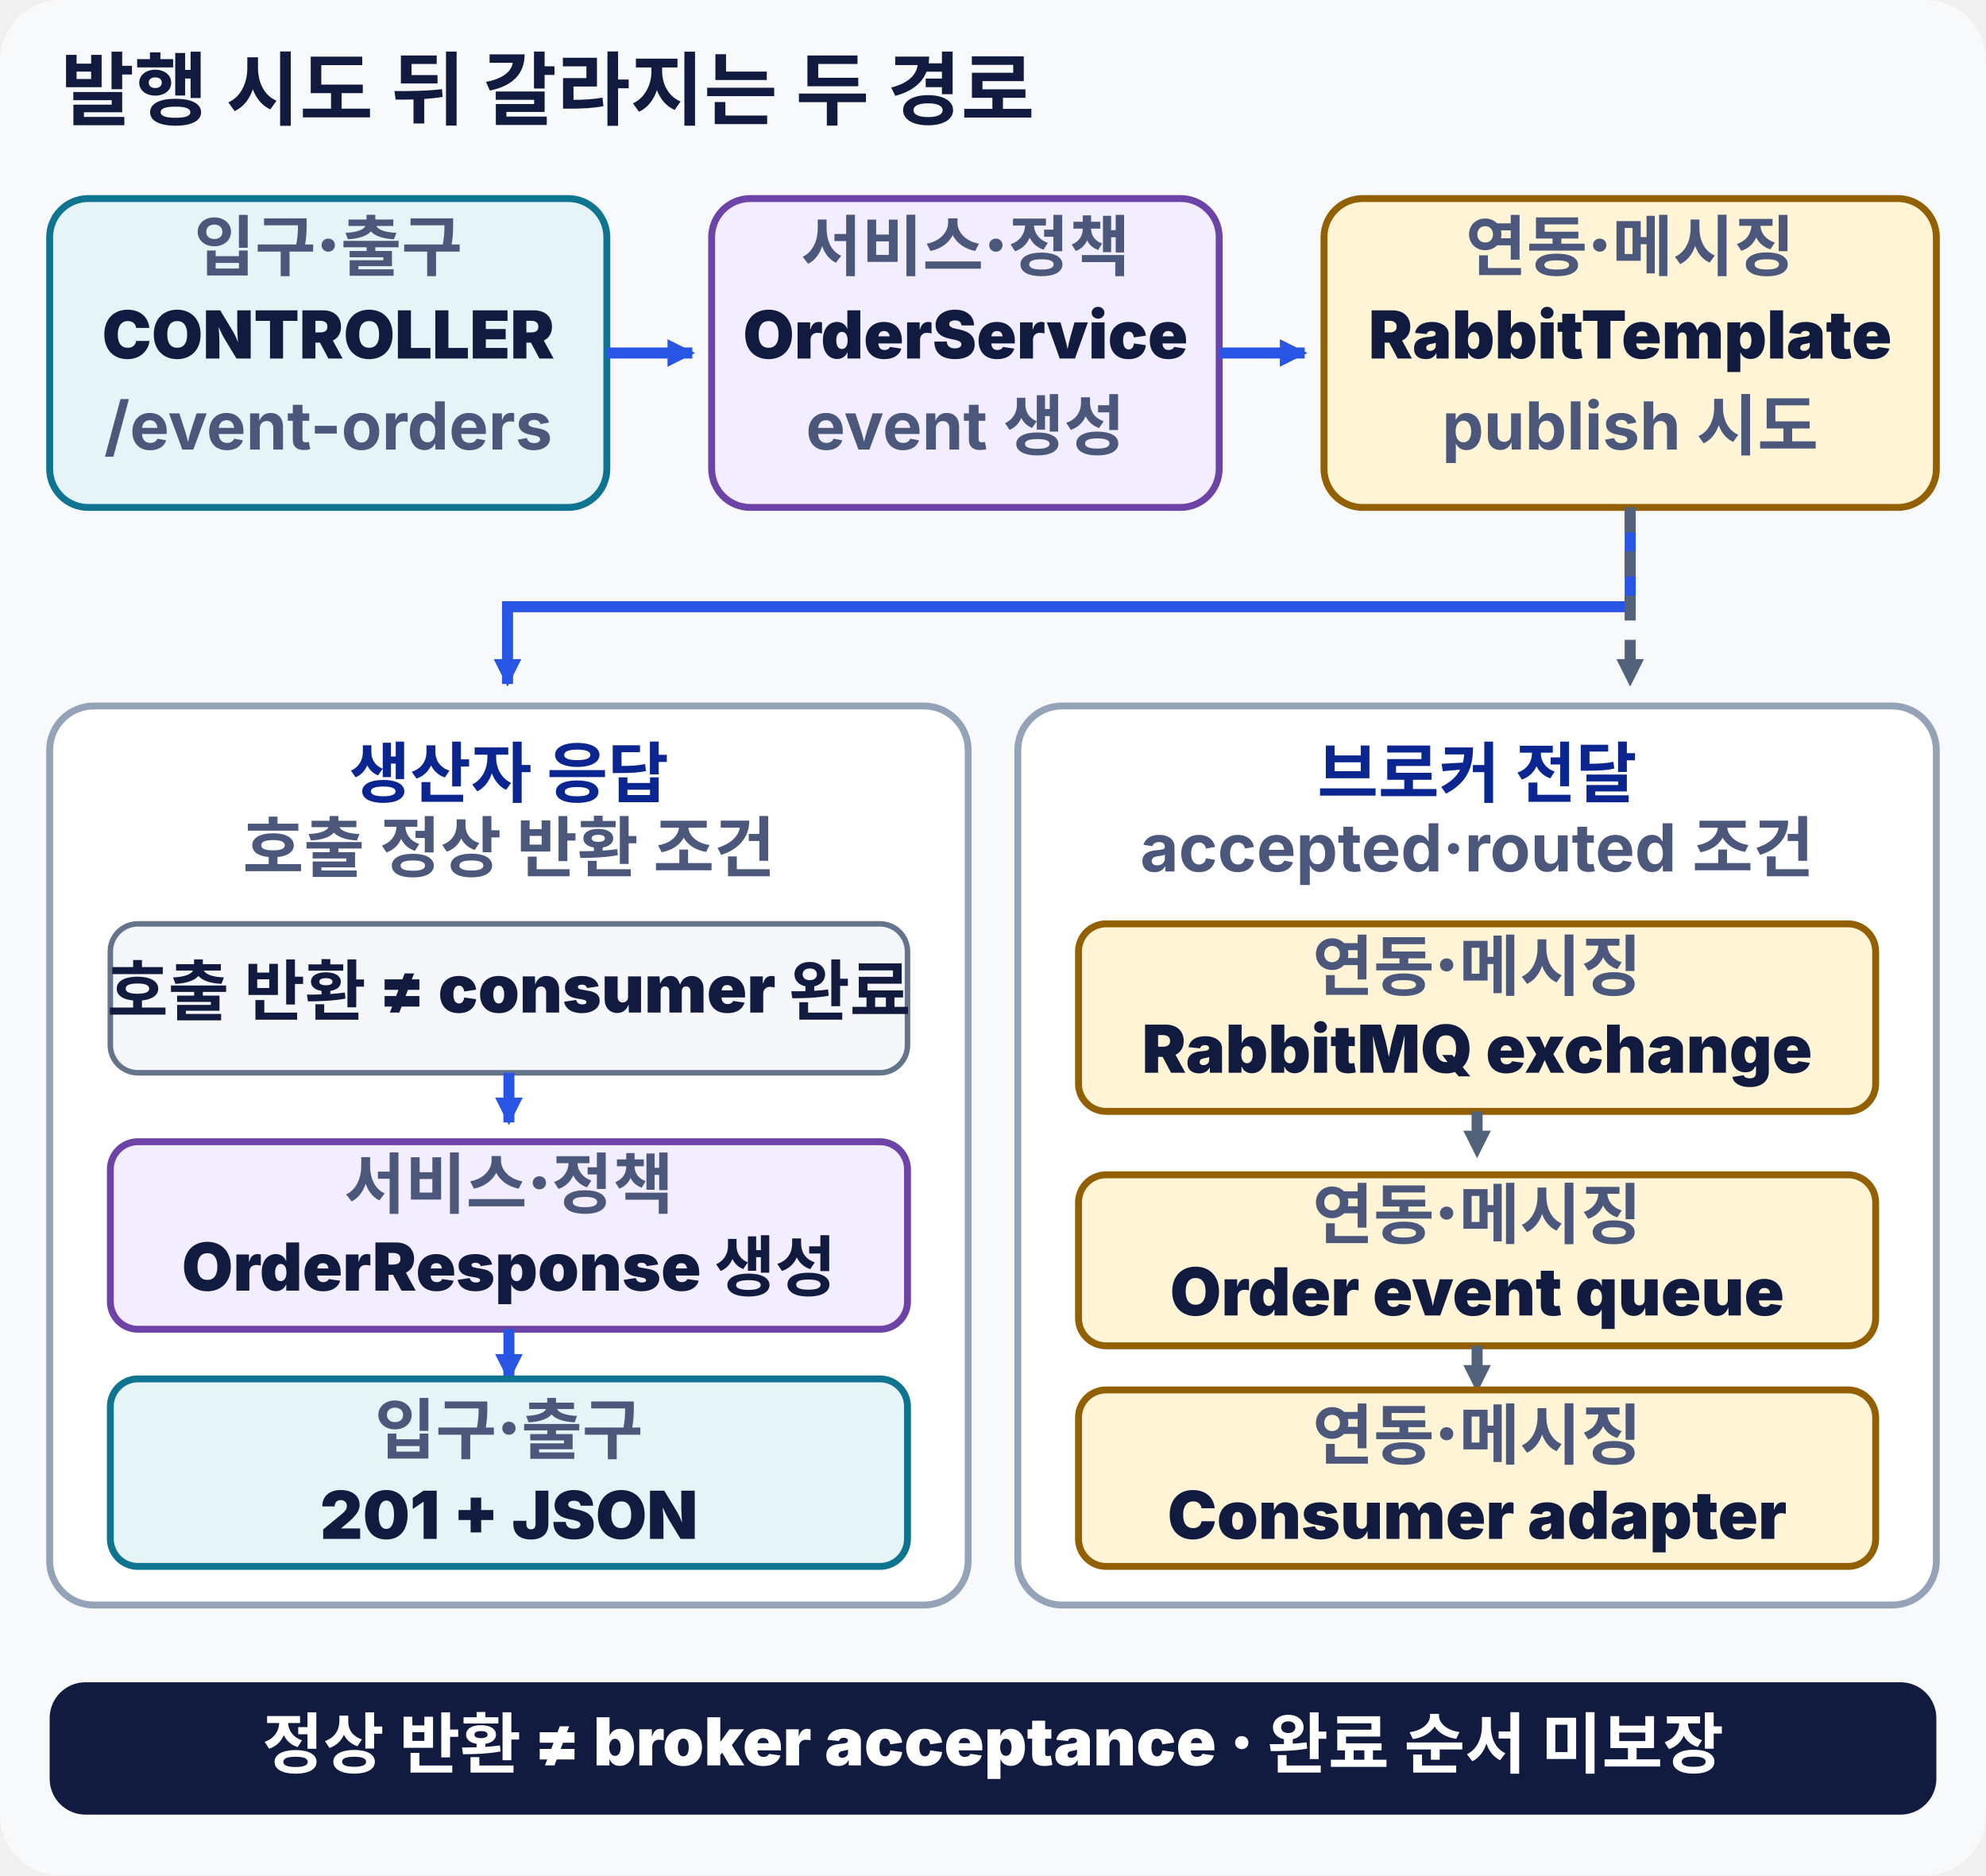
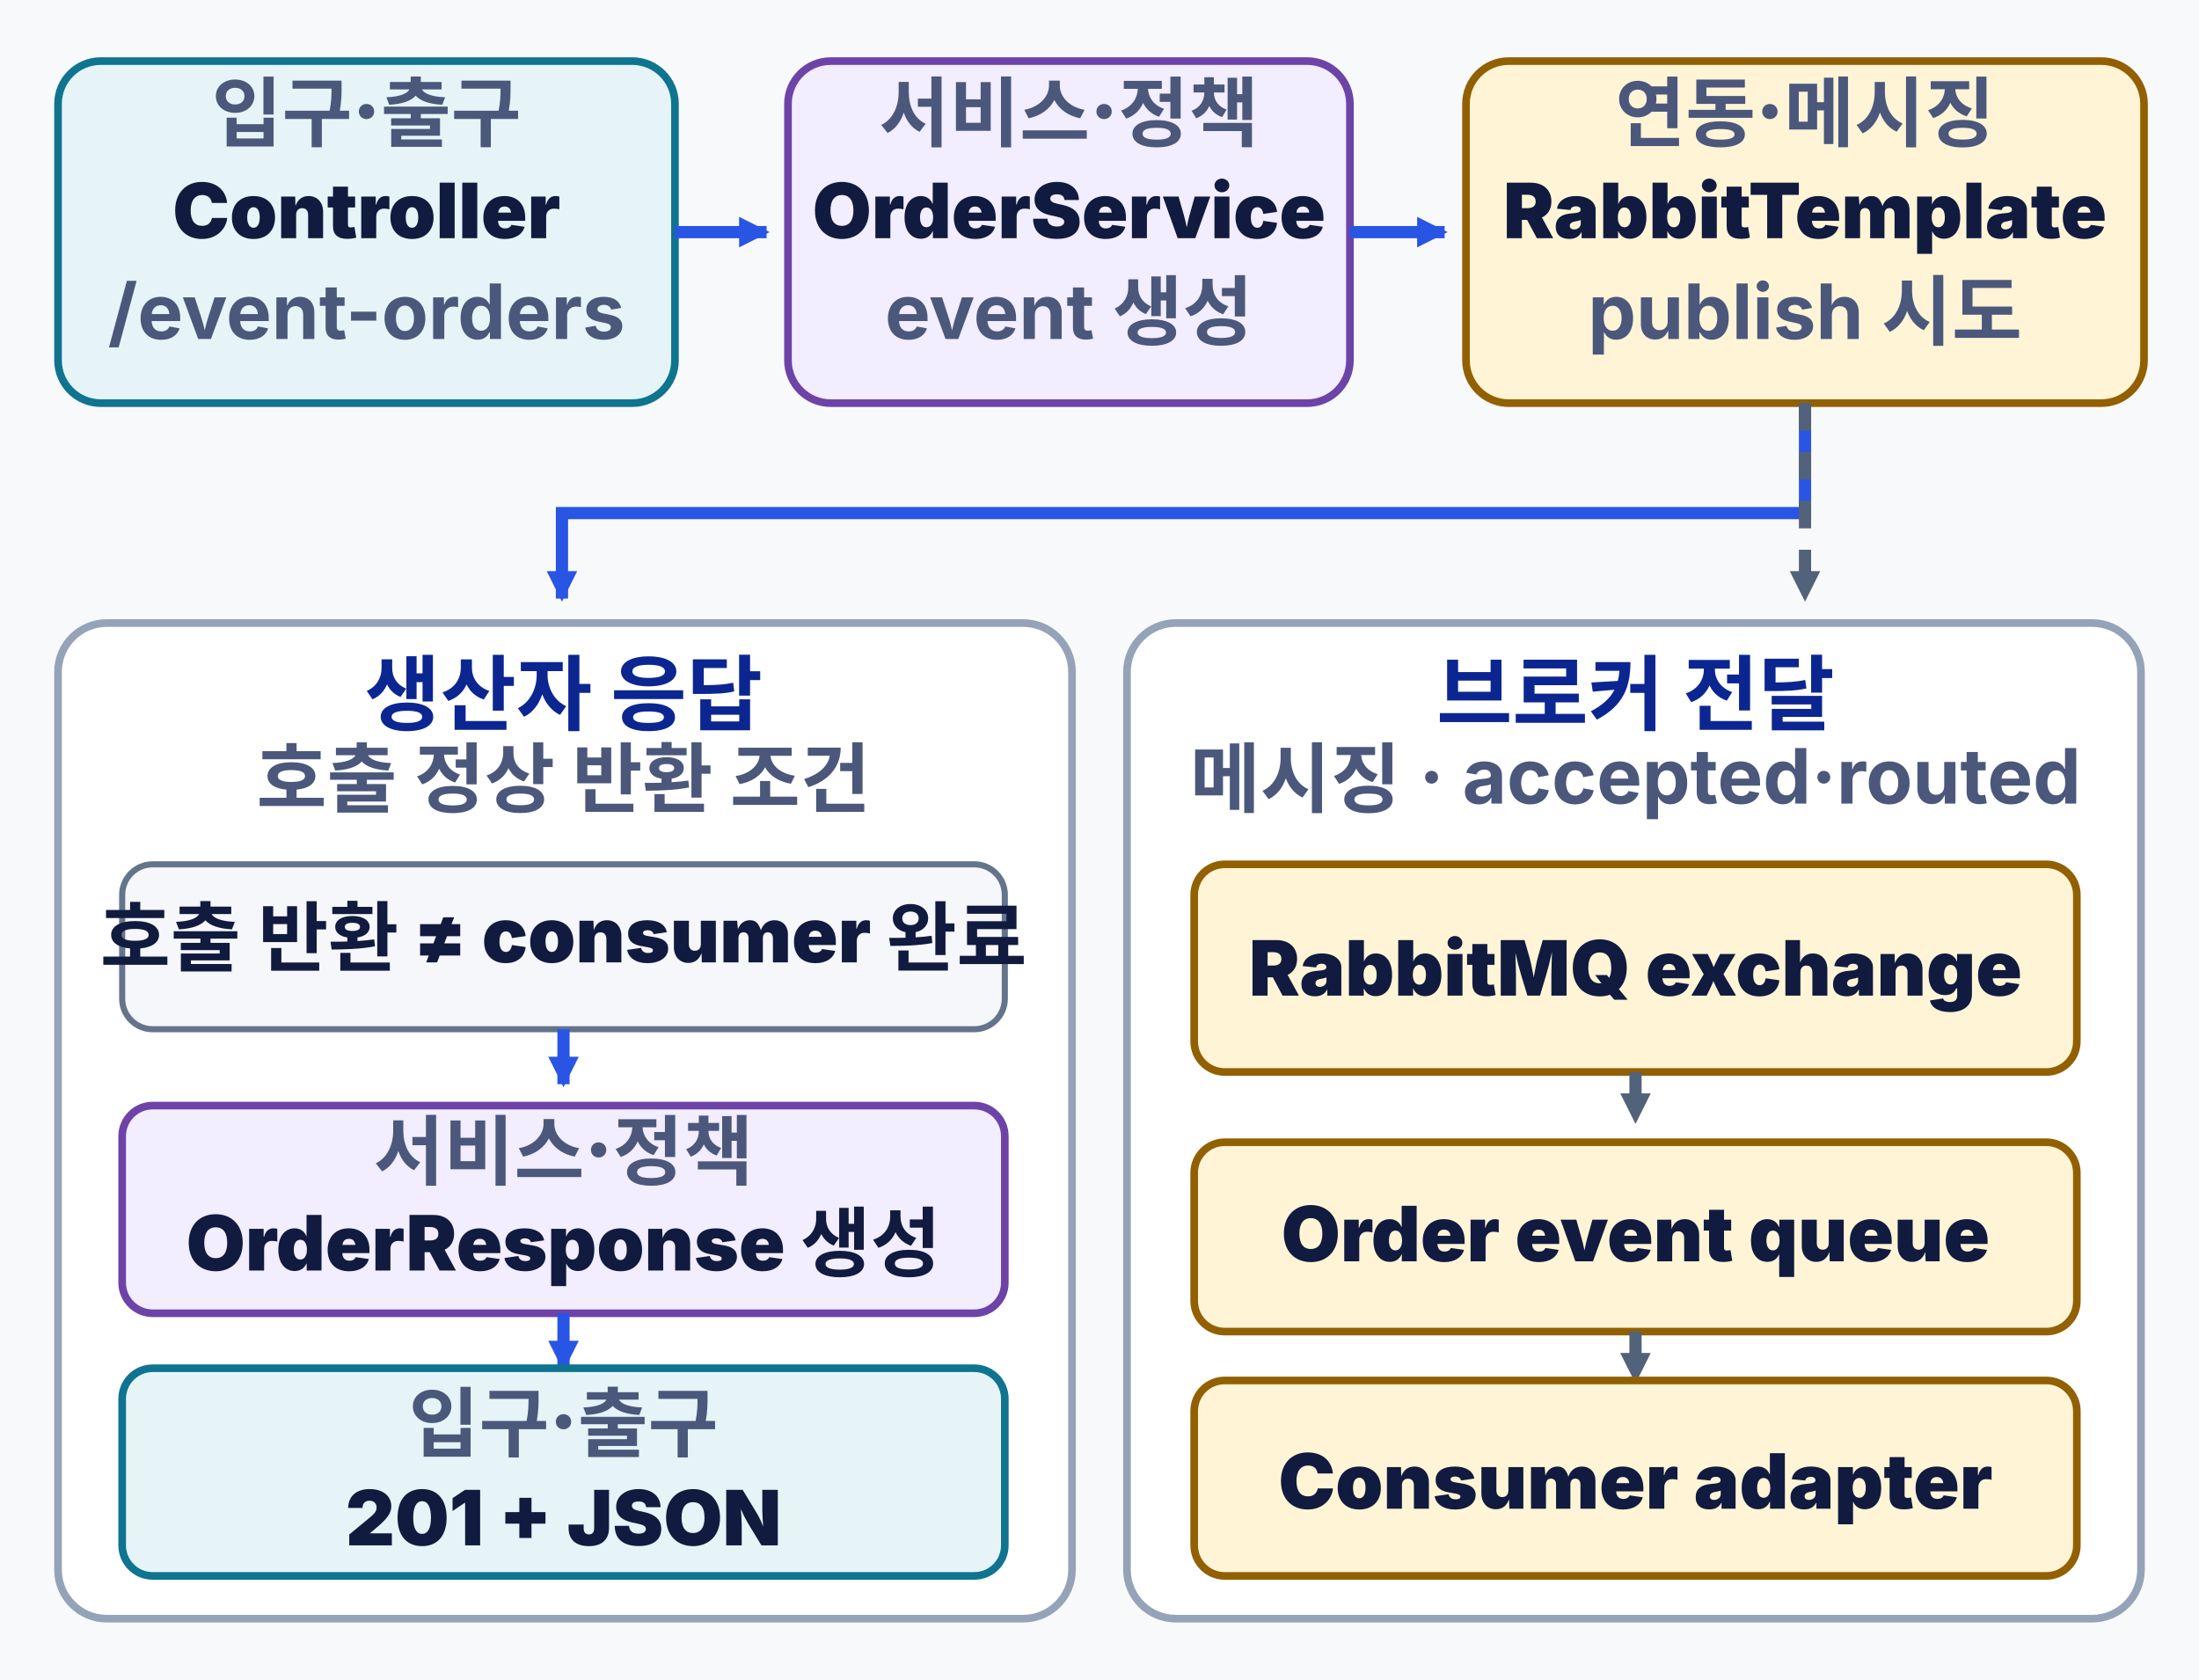
- <svg xmlns="http://www.w3.org/2000/svg" viewBox="0 0 720 680" role="img" aria-labelledby="title desc">
+ <svg xmlns="http://www.w3.org/2000/svg" viewBox="0 52 720 550" role="img" aria-labelledby="title desc">
  <defs>
    <marker id="arrow" markerUnits="userSpaceOnUse" markerWidth="10" markerHeight="10" refX="9" refY="5" orient="auto">
      <path d="M0 0 10 5 0 10Z" fill="#2955E4" />
    </marker>
    <marker id="async-arrow" markerUnits="userSpaceOnUse" markerWidth="10" markerHeight="10" refX="9" refY="5" orient="auto">
      <path d="M0 0 10 5 0 10Z" fill="#52627A" />
    </marker>
    <style>
      text{font-family:system-ui,-apple-system,BlinkMacSystemFont,sans-serif;fill:#111B3F}
      .lane{fill:#FFFFFF;stroke:#94A3B8;stroke-width:2.5}
      .node{stroke-width:2.5}
      .layer-outside{fill:#F1F5F9;stroke:#5B677A}
      .layer-interface{fill:#E6F4F7;stroke:#0E7490}
      .layer-application{fill:#F2EDFF;stroke:#6D43A8}
      .layer-resource{fill:#EAF5EE;stroke:#2C7352}
      .layer-integration{fill:#FFF4D6;stroke:#926000}
      .layer-runtime{fill:#EEF2F7;stroke:#52627A}
      [data-layer="outside"] .layer{fill:#5B677A}
      [data-layer="resource"] .layer{fill:#2C7352}
      .state{fill:#F6F7FA;stroke:#64748B;stroke-width:2}
      .flow{fill:none;stroke:#2955E4;stroke-width:4;marker-end:url(#arrow)}
      .async{fill:none;stroke:#52627A;stroke-width:4;stroke-dasharray:9 7;marker-end:url(#async-arrow)}
-       .title{font-size:29px;font-weight:850}
-       .layer{font-size:24px;font-weight:850;fill:#4B587C;text-anchor:middle}
-       .name{font-size:24px;font-weight:850;text-anchor:middle}
-       .body{font-size:24px;font-weight:650;fill:#4B587C;text-anchor:middle}
-       .lane-name{font-size:24px;font-weight:900;fill:#0C2691;text-anchor:middle}
-       .lane-desc{font-size:24px;font-weight:700;fill:#4B587C;text-anchor:middle}
-       .state-name{font-size:24px;font-weight:850;text-anchor:middle}
-       .complete{font-size:24px;font-weight:850;fill:#FFFFFF;text-anchor:middle}
+       .layer{font-size:25px;font-weight:850;fill:#4B587C;text-anchor:middle}
+       .name{font-size:25px;font-weight:850;text-anchor:middle}
+       .body{font-size:25px;font-weight:650;fill:#4B587C;text-anchor:middle}
+       .lane-name{font-size:27px;font-weight:900;fill:#0C2691;text-anchor:middle}
+       .lane-desc{font-size:25px;font-weight:700;fill:#4B587C;text-anchor:middle}
+       .state-name{font-size:25px;font-weight:850;text-anchor:middle}
    </style>
  </defs>
  <rect width="720" height="680" rx="22" fill="#F8F9FB" />
-   <text x="22" y="43" class="title">발행 시도 뒤 갈라지는 두 경로</text>
  <g data-layer="interface">
-     <rect x="18" y="72" width="202" height="112" rx="14" class="node layer-interface" />
-     <text x="119" y="98" class="layer">입구·출구</text>
-     <text x="119" y="130" class="name">CONTROLLER</text>
-     <text x="119" y="163" class="body">/event-orders</text>
+     <rect x="19" y="72" width="202" height="112" rx="14" class="node layer-interface" />
+     <text x="120" y="98" class="layer">입구·출구</text>
+     <text x="120" y="130" class="name">Controller</text>
+     <text x="120" y="163" class="body">/event-orders</text>
  </g>
-   <path d="M220 128h31" class="flow" />
+   <path d="M221 128h30" class="flow" />
  <g data-layer="application">
    <rect x="258" y="72" width="184" height="112" rx="14" class="node layer-application" />
    <text x="350" y="98" class="layer">서비스·정책</text>
    <text x="350" y="130" class="name">OrderService</text>
    <text x="350" y="163" class="body">event 생성</text>
  </g>
  <path d="M442 128h31" class="flow" />
  <g data-layer="integration">
    <rect x="480" y="72" width="222" height="112" rx="14" class="node layer-integration" />
    <text x="591" y="98" class="layer">연동·메시징</text>
    <text x="591" y="130" class="name">RabbitTemplate</text>
    <text x="591" y="163" class="body">publish 시도</text>
  </g>
  <path d="M591 184v36H184v28" class="flow" />
  <path d="M591 184v64" class="async" />
  <g data-semantic="lane">
-     <rect x="18" y="256" width="333" height="326" rx="16" class="lane" />
+     <rect x="19" y="256" width="332" height="326" rx="16" class="lane" />
    <text x="184.5" y="289" class="lane-name">생산자 응답</text>
    <text x="184.5" y="316" class="lane-desc">호출 정상 반환 조건</text>
  </g>
  <g data-semantic="state">
    <rect x="40" y="335" width="289" height="54" rx="10" class="state" />
    <text x="184.5" y="368" class="state-name">호출 반환 ≠ consumer 완료</text>
  </g>
  <path d="M184.5 389v18" class="flow" />
  <g data-layer="application">
    <rect x="40" y="414" width="289" height="68" rx="10" class="node layer-application" />
    <text x="184.5" y="438" class="layer">서비스·정책</text>
    <text x="184.5" y="468" class="name">OrderResponse 생성</text>
  </g>
  <path d="M184.5 482v18" class="flow" />
  <g data-layer="interface">
    <rect x="40" y="500" width="289" height="68" rx="10" class="node layer-interface" />
    <text x="184.5" y="527" class="layer">입구·출구</text>
    <text x="184.5" y="558" class="name">201 + JSON</text>
  </g>
  <g data-semantic="lane">
-     <rect x="369" y="256" width="333" height="326" rx="16" class="lane" />
+     <rect x="369" y="256" width="332" height="326" rx="16" class="lane" />
    <text x="535.5" y="289" class="lane-name">브로커 전달</text>
-     <text x="535.5" y="316" class="lane-desc">accepted·routed 조건</text>
+     <text x="535.5" y="316" class="lane-desc">메시징 · accepted·routed</text>
  </g>
  <g data-layer="integration">
    <rect x="391" y="335" width="289" height="68" rx="10" class="node layer-integration" />
-     <text x="535.5" y="359" class="layer">연동·메시징</text>
-     <text x="535.5" y="389" class="name">RabbitMQ exchange</text>
+     <text x="535.5" y="378" class="name">RabbitMQ exchange</text>
  </g>
  <path d="M535.5 403v16" class="async" />
  <g data-layer="integration">
    <rect x="391" y="426" width="289" height="62" rx="10" class="node layer-integration" />
-     <text x="535.5" y="449" class="layer">연동·메시징</text>
-     <text x="535.5" y="477" class="name">Order event queue</text>
+     <text x="535.5" y="465" class="name">Order event queue</text>
  </g>
  <path d="M535.5 488v16" class="async" />
  <g data-layer="integration">
    <rect x="391" y="504" width="289" height="64" rx="10" class="node layer-integration" />
-     <text x="535.5" y="529" class="layer">연동·메시징</text>
-     <text x="535.5" y="558" class="name">Consumer adapter</text>
-   </g>
-   <g data-semantic="evidence">
-     <rect x="18" y="610" width="684" height="48" rx="13" fill="#111B3F" />
-     <text x="360" y="641" class="complete">정상 반환 ≠ broker acceptance · 완료 순서 미보장</text>
+     <text x="535.5" y="546" class="name">Consumer adapter</text>
  </g>
</svg>
